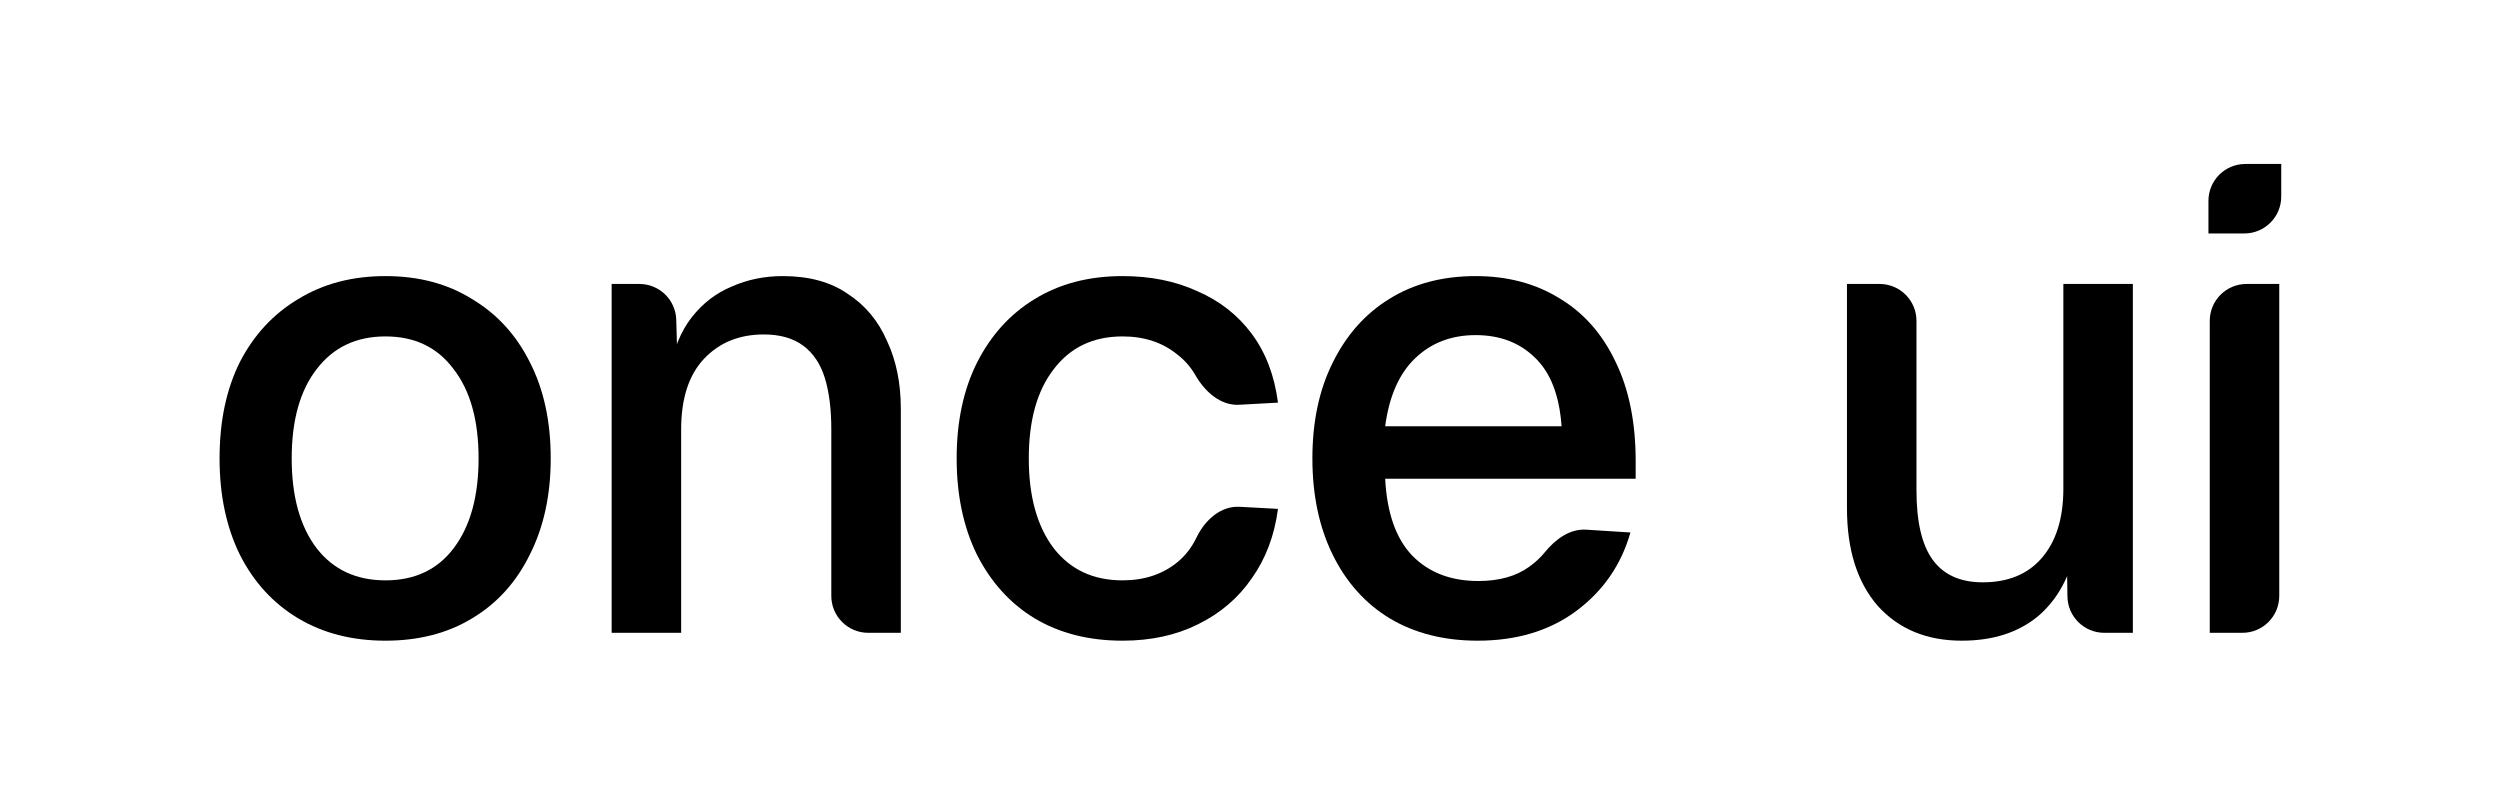
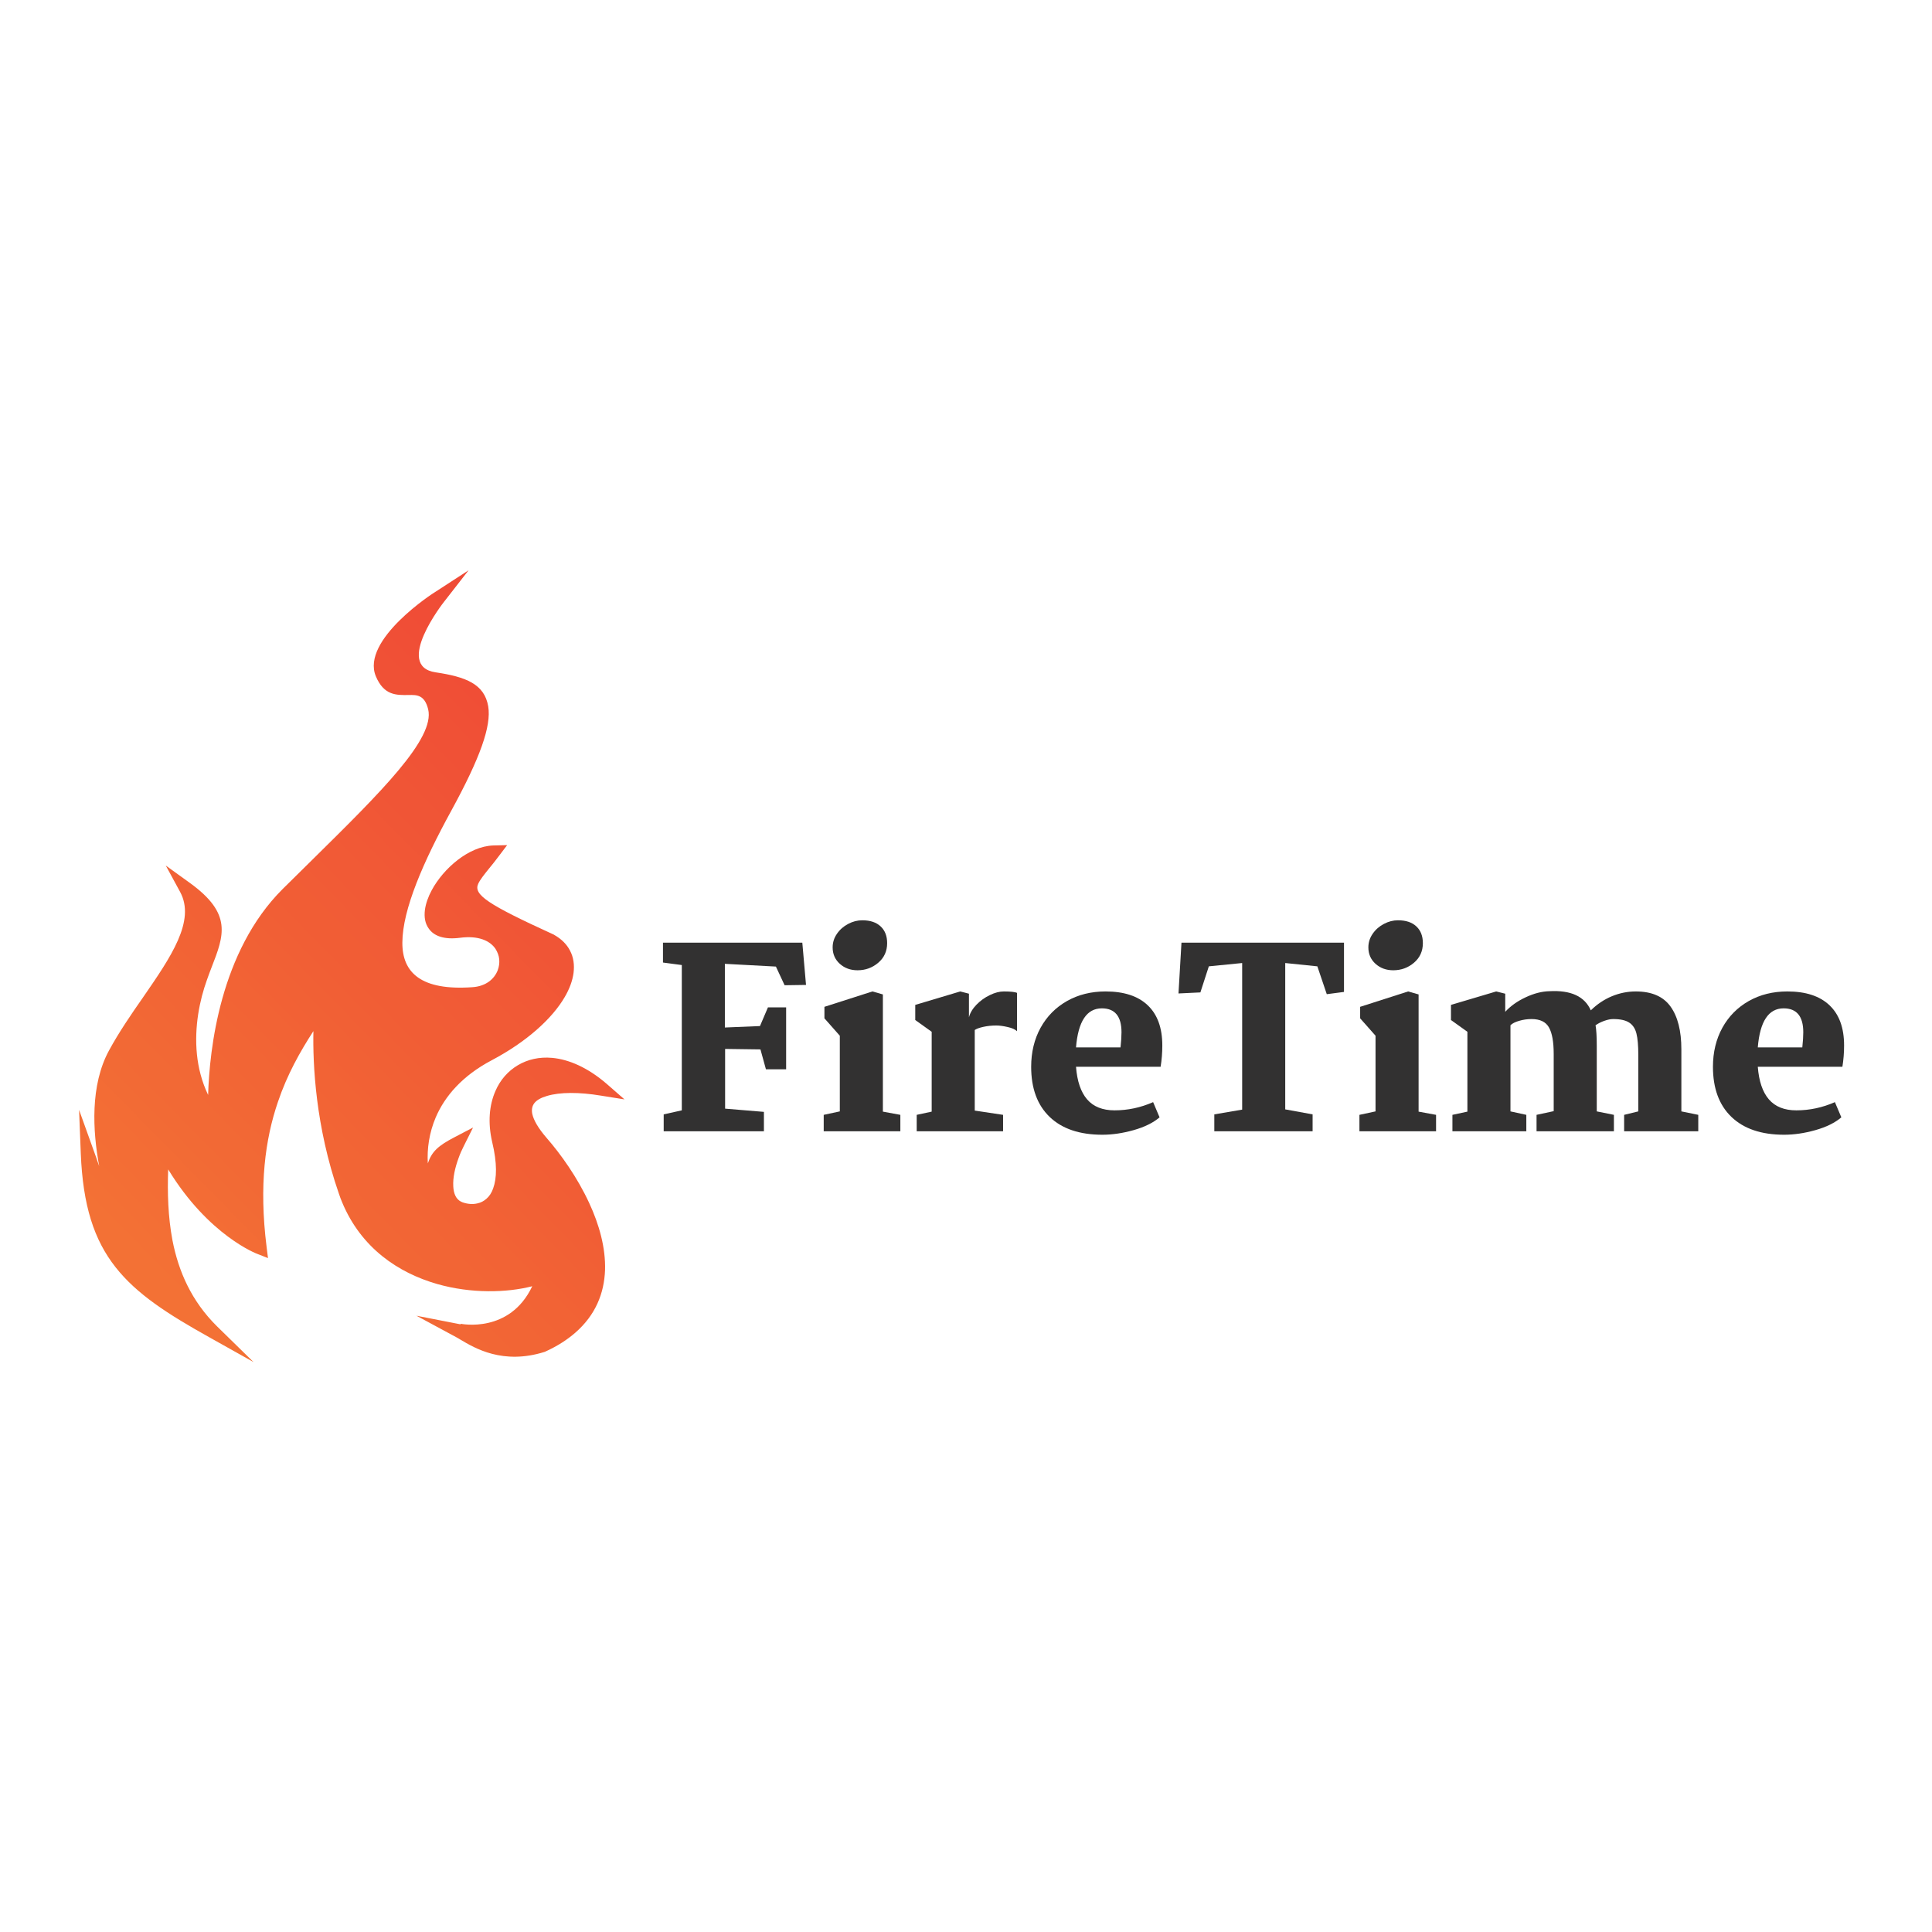
- <svg xmlns="http://www.w3.org/2000/svg" width="1830" height="589" viewBox="0 0 1830 589" fill="none">
-   <path d="M1617.54 463.22V234.86C1617.54 219.948 1629.62 207.86 1644.54 207.86H1668.42V436.22C1668.42 451.131 1656.33 463.22 1641.42 463.22H1617.54ZM1616.58 170.9V147.02C1616.58 132.108 1628.66 120.02 1643.58 120.02H1669.86V143.9C1669.86 158.811 1657.77 170.9 1642.86 170.9H1616.58Z" fill="black" />
-   <path d="M1435.98 468.979C1410.38 468.979 1389.9 460.499 1374.54 443.539C1359.5 426.259 1351.98 402.419 1351.98 372.019V207.859H1375.86C1390.77 207.859 1402.86 219.948 1402.86 234.859V359.059C1402.86 382.099 1406.86 399.059 1414.86 409.939C1422.86 420.819 1435.02 426.259 1451.34 426.259C1469.9 426.259 1484.3 420.339 1494.54 408.499C1505.1 396.339 1510.38 379.379 1510.38 357.619V207.859H1561.26V463.219H1540.35C1525.59 463.219 1513.57 451.367 1513.36 436.608L1512.78 396.499L1519.98 399.379C1515.5 421.779 1506.06 439.059 1491.66 451.219C1477.26 463.059 1458.7 468.979 1435.98 468.979Z" fill="black" />
-   <path d="M1081.63 468.98C1056.99 468.98 1035.55 463.54 1017.31 452.66C999.394 441.78 985.474 426.26 975.554 406.1C965.634 385.94 960.674 362.42 960.674 335.54C960.674 308.66 965.634 285.3 975.554 265.46C985.474 245.3 999.234 229.78 1016.83 218.9C1034.75 207.7 1055.87 202.1 1080.19 202.1C1103.55 202.1 1124.03 207.54 1141.63 218.42C1159.23 228.98 1172.83 244.34 1182.43 264.5C1192.35 284.66 1197.31 308.98 1197.31 337.46V350.42H1013.95C1015.23 375.38 1021.79 394.1 1033.63 406.58C1045.79 419.06 1061.95 425.3 1082.11 425.3C1097.47 425.3 1109.95 421.78 1119.55 414.74C1123.85 411.687 1127.61 408.184 1130.83 404.23C1138.47 394.849 1149.01 386.95 1161.08 387.718L1193.47 389.78C1186.75 413.46 1173.47 432.66 1153.63 447.38C1134.11 461.78 1110.11 468.98 1081.63 468.98ZM1013.95 312.02H1143.07C1141.47 289.3 1134.91 272.5 1123.39 261.62C1112.19 250.74 1097.79 245.3 1080.19 245.3C1062.27 245.3 1047.39 251.06 1035.55 262.58C1024.03 273.78 1016.83 290.26 1013.95 312.02Z" fill="black" />
-   <path d="M821.715 468.98C797.075 468.98 775.635 463.54 757.395 452.66C739.475 441.78 725.395 426.26 715.155 406.1C705.235 385.94 700.275 362.42 700.275 335.54C700.275 308.66 705.235 285.3 715.155 265.46C725.395 245.3 739.475 229.78 757.395 218.9C775.635 207.7 797.075 202.1 821.715 202.1C842.195 202.1 860.435 205.78 876.435 213.14C892.755 220.18 906.035 230.58 916.275 244.34C926.515 258.1 932.915 274.9 935.475 294.74L907.111 296.287C893.245 297.043 881.896 286.575 874.968 274.54C871.612 268.709 867.301 263.762 862.035 259.7C851.155 250.74 837.715 246.26 821.715 246.26C800.275 246.26 783.475 254.26 771.315 270.26C759.155 285.94 753.075 307.7 753.075 335.54C753.075 363.38 759.155 385.3 771.315 401.3C783.475 416.98 800.275 424.82 821.715 424.82C837.715 424.82 851.155 420.34 862.035 411.38C867.784 406.617 872.394 400.632 875.866 393.424C881.964 380.768 893.469 370.208 907.496 370.973L935.475 372.5C932.915 392.02 926.515 408.98 916.275 423.38C906.355 437.78 893.235 448.98 876.915 456.98C860.915 464.98 842.515 468.98 821.715 468.98Z" fill="black" />
-   <path d="M447.721 463.22V207.86H468.031C482.646 207.86 494.608 219.49 495.02 234.099L496.201 276.02L489.961 272.66C492.841 256.02 498.281 242.58 506.281 232.34C514.281 222.1 524.041 214.58 535.561 209.78C547.081 204.66 559.561 202.1 573.001 202.1C592.201 202.1 608.041 206.42 620.521 215.06C633.321 223.38 642.921 234.9 649.321 249.62C656.041 264.02 659.401 280.5 659.401 299.06V463.22H635.521C620.609 463.22 608.521 451.131 608.521 436.22V314.42C608.521 299.38 606.921 286.74 603.721 276.5C600.521 266.26 595.241 258.42 587.881 252.98C580.521 247.54 570.921 244.82 559.081 244.82C541.161 244.82 526.601 250.74 515.401 262.58C504.201 274.42 498.601 291.7 498.601 314.42V463.22H447.721Z" fill="black" />
-   <path d="M282.163 468.98C257.843 468.98 236.563 463.54 218.323 452.66C200.083 441.78 185.843 426.26 175.603 406.1C165.683 385.94 160.723 362.42 160.723 335.54C160.723 308.34 165.683 284.82 175.603 264.98C185.843 245.14 200.083 229.78 218.323 218.9C236.563 207.7 257.843 202.1 282.163 202.1C306.483 202.1 327.603 207.7 345.523 218.9C363.763 229.78 377.843 245.14 387.763 264.98C398.003 284.82 403.123 308.34 403.123 335.54C403.123 362.42 398.003 385.94 387.763 406.1C377.843 426.26 363.763 441.78 345.523 452.66C327.603 463.54 306.483 468.98 282.163 468.98ZM282.163 424.82C303.603 424.82 320.243 416.98 332.083 401.3C344.243 385.3 350.323 363.38 350.323 335.54C350.323 307.7 344.243 285.94 332.083 270.26C320.243 254.26 303.603 246.26 282.163 246.26C260.723 246.26 243.923 254.26 231.763 270.26C219.603 285.94 213.523 307.7 213.523 335.54C213.523 363.38 219.603 385.3 231.763 401.3C243.923 416.98 260.723 424.82 282.163 424.82Z" fill="black" />
+ <svg xmlns="http://www.w3.org/2000/svg" width="500" zoomAndPan="magnify" viewBox="0 0 375 375" height="500" preserveAspectRatio="xMidYMid meet" version="1.0" style="background: none;">
+   <defs>
+     <g />
+     <clipPath id="ac7a10a53e">
+       <rect x="0" width="235" y="0" height="83" />
+     </clipPath>
+     <clipPath id="7998a1dffe">
+       <path d="M 15 110.66 L 121.922 110.66 L 121.922 264.41 L 15 264.41 Z M 15 110.66 " clip-rule="nonzero" />
+     </clipPath>
+     <clipPath id="aba0478cc1">
+       <path d="M 89.449 256.949 C 89.484 256.949 98.934 258.914 103.309 249.656 C 98.402 250.922 91.488 251.121 84.844 249.223 C 77.328 247.059 70.113 242.262 66.41 233.371 C 66.207 232.871 65.973 232.305 65.773 231.672 C 61.23 218.586 60.699 206.566 60.832 200.137 C 58.262 204.102 55.754 208.531 53.953 213.859 C 51.48 221.086 50.246 230.043 51.746 242.031 L 52.016 244.195 L 49.977 243.395 C 49.945 243.395 40.492 239.867 32.645 226.977 C 32.48 231.508 32.613 236.203 33.48 240.766 C 34.648 246.758 37.152 252.555 42.164 257.48 L 49.211 264.375 L 40.594 259.547 C 32.547 255.051 26.566 251.223 22.426 245.961 C 18.254 240.664 16.082 234.004 15.68 223.883 L 15.348 215.422 L 18.219 223.414 C 18.719 224.812 18.82 225.047 18.887 225.312 L 19.254 226.344 C 17.984 219.52 17.484 210.66 21.156 203.902 C 23.094 200.336 25.465 196.875 27.77 193.578 C 33.148 185.785 38.023 178.727 34.949 173.098 L 32.18 168.004 L 36.887 171.398 C 45.102 177.359 43.5 181.523 41.062 187.781 C 40.793 188.484 40.492 189.25 40.16 190.215 C 38.758 194.109 37.688 199.273 38.223 204.633 C 38.488 207.266 39.156 209.93 40.395 212.527 C 40.66 203.699 42.699 184.688 54.855 172.566 C 56.488 170.934 58.695 168.77 60.863 166.637 C 73.855 153.816 84.477 143.359 83.105 137.664 C 82.406 134.836 80.867 134.867 79.301 134.902 C 76.93 134.934 74.523 135 72.953 131.273 C 69.98 124.145 84.375 114.922 84.441 114.922 L 90.953 110.691 L 86.18 116.82 C 86.145 116.852 76.359 129.309 84.574 130.504 C 90.418 131.371 94.027 132.77 94.762 137.098 C 95.395 140.93 93.223 147.055 87.582 157.379 C 82.172 167.27 78.129 176.496 78.098 182.953 C 78.062 188.816 81.77 192.312 91.688 191.613 C 94.293 191.445 95.93 190.047 96.598 188.348 C 96.863 187.648 96.965 186.918 96.898 186.184 C 96.832 185.484 96.562 184.785 96.164 184.152 C 95.094 182.59 92.855 181.555 89.285 182.023 C 86.211 182.422 84.242 181.688 83.238 180.258 C 82.504 179.258 82.305 178.027 82.473 176.629 C 82.637 175.395 83.105 174.062 83.809 172.766 C 86.078 168.57 90.953 164.273 95.73 164.105 L 98.434 164.039 L 96.797 166.203 C 96.195 167.035 95.527 167.836 94.961 168.535 C 93.992 169.734 93.191 170.734 92.824 171.531 C 91.855 173.629 94.527 175.496 107.52 181.422 L 107.617 181.488 C 109.02 182.289 110.023 183.32 110.625 184.488 C 111.324 185.785 111.523 187.285 111.324 188.848 C 111.125 190.348 110.555 191.914 109.621 193.512 C 107.184 197.707 102.242 202.203 95.43 205.801 C 89.75 208.797 86.344 212.758 84.574 216.887 C 83.305 219.887 82.871 222.949 83.039 225.812 C 83.809 223.516 85.043 222.383 88.25 220.719 L 91.82 218.852 L 90.02 222.449 C 89.652 223.184 89.285 223.98 88.984 224.848 C 88.316 226.68 87.883 228.609 87.98 230.273 C 88.047 231.641 88.484 232.738 89.484 233.238 C 89.617 233.305 89.719 233.34 89.785 233.371 C 90.719 233.703 91.754 233.805 92.691 233.57 C 93.324 233.438 93.891 233.141 94.426 232.672 C 94.961 232.207 95.43 231.539 95.73 230.641 C 96.43 228.711 96.531 225.812 95.527 221.648 C 94.66 217.887 94.961 214.492 96.164 211.762 C 97.098 209.594 98.602 207.898 100.504 206.766 C 102.41 205.633 104.68 205.102 107.184 205.332 C 110.422 205.633 114.062 207.199 117.738 210.359 L 121.211 213.391 L 116.633 212.66 C 112.426 211.961 108.688 211.961 106.148 212.727 C 105.012 213.059 104.18 213.523 103.711 214.125 C 103.309 214.656 103.145 215.324 103.309 216.188 C 103.578 217.422 104.445 218.953 106.082 220.852 C 108.82 223.98 112.059 228.512 114.363 233.504 C 116.301 237.668 117.57 242.195 117.438 246.527 C 117.27 250.988 115.633 255.219 111.66 258.68 C 110.09 260.047 108.188 261.277 105.848 262.344 L 105.68 262.41 C 97.598 264.941 92.156 261.68 89.352 260.012 C 89.016 259.812 88.75 259.645 88.484 259.512 L 80.836 255.383 L 89.383 257.051 Z M 89.449 256.949 " clip-rule="nonzero" />
+     </clipPath>
+     <linearGradient x1="36.347" gradientTransform="matrix(3.339508, 0, 0, 3.330084, 15.31385, 110.6584)" y1="4.739" x2="-2.892" gradientUnits="userSpaceOnUse" y2="43.211" id="b6ec177a72">
+       <stop stop-opacity="1" stop-color="rgb(93.622%, 26.765%, 21.313%)" offset="0" />
+       <stop stop-opacity="1" stop-color="rgb(93.636%, 26.923%, 21.307%)" offset="0.016" />
+       <stop stop-opacity="1" stop-color="rgb(93.666%, 27.235%, 21.295%)" offset="0.031" />
+       <stop stop-opacity="1" stop-color="rgb(93.695%, 27.55%, 21.284%)" offset="0.047" />
+       <stop stop-opacity="1" stop-color="rgb(93.726%, 27.863%, 21.274%)" offset="0.062" />
+       <stop stop-opacity="1" stop-color="rgb(93.756%, 28.175%, 21.262%)" offset="0.078" />
+       <stop stop-opacity="1" stop-color="rgb(93.785%, 28.49%, 21.251%)" offset="0.094" />
+       <stop stop-opacity="1" stop-color="rgb(93.816%, 28.802%, 21.239%)" offset="0.109" />
+       <stop stop-opacity="1" stop-color="rgb(93.845%, 29.115%, 21.228%)" offset="0.125" />
+       <stop stop-opacity="1" stop-color="rgb(93.875%, 29.43%, 21.217%)" offset="0.141" />
+       <stop stop-opacity="1" stop-color="rgb(93.906%, 29.742%, 21.205%)" offset="0.156" />
+       <stop stop-opacity="1" stop-color="rgb(93.935%, 30.055%, 21.194%)" offset="0.172" />
+       <stop stop-opacity="1" stop-color="rgb(93.965%, 30.37%, 21.184%)" offset="0.188" />
+       <stop stop-opacity="1" stop-color="rgb(93.994%, 30.682%, 21.172%)" offset="0.203" />
+       <stop stop-opacity="1" stop-color="rgb(94.025%, 30.995%, 21.161%)" offset="0.219" />
+       <stop stop-opacity="1" stop-color="rgb(94.054%, 31.31%, 21.15%)" offset="0.234" />
+       <stop stop-opacity="1" stop-color="rgb(94.084%, 31.622%, 21.138%)" offset="0.25" />
+       <stop stop-opacity="1" stop-color="rgb(94.115%, 31.937%, 21.127%)" offset="0.266" />
+       <stop stop-opacity="1" stop-color="rgb(94.144%, 32.249%, 21.117%)" offset="0.281" />
+       <stop stop-opacity="1" stop-color="rgb(94.174%, 32.562%, 21.104%)" offset="0.297" />
+       <stop stop-opacity="1" stop-color="rgb(94.203%, 32.877%, 21.094%)" offset="0.312" />
+       <stop stop-opacity="1" stop-color="rgb(94.234%, 33.189%, 21.082%)" offset="0.328" />
+       <stop stop-opacity="1" stop-color="rgb(94.263%, 33.502%, 21.071%)" offset="0.344" />
+       <stop stop-opacity="1" stop-color="rgb(94.293%, 33.817%, 21.06%)" offset="0.359" />
+       <stop stop-opacity="1" stop-color="rgb(94.324%, 34.129%, 21.048%)" offset="0.375" />
+       <stop stop-opacity="1" stop-color="rgb(94.353%, 34.442%, 21.037%)" offset="0.391" />
+       <stop stop-opacity="1" stop-color="rgb(94.383%, 34.756%, 21.027%)" offset="0.406" />
+       <stop stop-opacity="1" stop-color="rgb(94.412%, 35.069%, 21.014%)" offset="0.412" />
+       <stop stop-opacity="1" stop-color="rgb(94.427%, 35.226%, 21.01%)" offset="0.422" />
+       <stop stop-opacity="1" stop-color="rgb(94.443%, 35.382%, 21.004%)" offset="0.438" />
+       <stop stop-opacity="1" stop-color="rgb(94.472%, 35.696%, 20.993%)" offset="0.453" />
+       <stop stop-opacity="1" stop-color="rgb(94.502%, 36.009%, 20.981%)" offset="0.469" />
+       <stop stop-opacity="1" stop-color="rgb(94.533%, 36.324%, 20.97%)" offset="0.484" />
+       <stop stop-opacity="1" stop-color="rgb(94.562%, 36.636%, 20.959%)" offset="0.5" />
+       <stop stop-opacity="1" stop-color="rgb(94.592%, 36.949%, 20.947%)" offset="0.516" />
+       <stop stop-opacity="1" stop-color="rgb(94.621%, 37.263%, 20.937%)" offset="0.531" />
+       <stop stop-opacity="1" stop-color="rgb(94.652%, 37.576%, 20.924%)" offset="0.547" />
+       <stop stop-opacity="1" stop-color="rgb(94.681%, 37.889%, 20.914%)" offset="0.562" />
+       <stop stop-opacity="1" stop-color="rgb(94.711%, 38.203%, 20.903%)" offset="0.578" />
+       <stop stop-opacity="1" stop-color="rgb(94.742%, 38.516%, 20.891%)" offset="0.588" />
+       <stop stop-opacity="1" stop-color="rgb(94.757%, 38.673%, 20.886%)" offset="0.594" />
+       <stop stop-opacity="1" stop-color="rgb(94.771%, 38.829%, 20.88%)" offset="0.609" />
+       <stop stop-opacity="1" stop-color="rgb(94.801%, 39.143%, 20.869%)" offset="0.625" />
+       <stop stop-opacity="1" stop-color="rgb(94.83%, 39.456%, 20.857%)" offset="0.641" />
+       <stop stop-opacity="1" stop-color="rgb(94.861%, 39.769%, 20.847%)" offset="0.656" />
+       <stop stop-opacity="1" stop-color="rgb(94.891%, 40.083%, 20.836%)" offset="0.672" />
+       <stop stop-opacity="1" stop-color="rgb(94.92%, 40.396%, 20.824%)" offset="0.688" />
+       <stop stop-opacity="1" stop-color="rgb(94.951%, 40.71%, 20.813%)" offset="0.703" />
+       <stop stop-opacity="1" stop-color="rgb(94.98%, 41.023%, 20.802%)" offset="0.719" />
+       <stop stop-opacity="1" stop-color="rgb(95.01%, 41.336%, 20.79%)" offset="0.734" />
+       <stop stop-opacity="1" stop-color="rgb(95.039%, 41.65%, 20.779%)" offset="0.75" />
+       <stop stop-opacity="1" stop-color="rgb(95.07%, 41.963%, 20.767%)" offset="0.766" />
+       <stop stop-opacity="1" stop-color="rgb(95.1%, 42.276%, 20.757%)" offset="0.781" />
+       <stop stop-opacity="1" stop-color="rgb(95.129%, 42.59%, 20.746%)" offset="0.797" />
+       <stop stop-opacity="1" stop-color="rgb(95.16%, 42.903%, 20.734%)" offset="0.812" />
+       <stop stop-opacity="1" stop-color="rgb(95.189%, 43.216%, 20.723%)" offset="0.828" />
+       <stop stop-opacity="1" stop-color="rgb(95.219%, 43.53%, 20.712%)" offset="0.844" />
+       <stop stop-opacity="1" stop-color="rgb(95.248%, 43.843%, 20.7%)" offset="0.859" />
+       <stop stop-opacity="1" stop-color="rgb(95.279%, 44.157%, 20.689%)" offset="0.875" />
+       <stop stop-opacity="1" stop-color="rgb(95.309%, 44.47%, 20.679%)" offset="0.891" />
+       <stop stop-opacity="1" stop-color="rgb(95.338%, 44.783%, 20.667%)" offset="0.906" />
+       <stop stop-opacity="1" stop-color="rgb(95.369%, 45.097%, 20.656%)" offset="0.922" />
+       <stop stop-opacity="1" stop-color="rgb(95.398%, 45.41%, 20.645%)" offset="0.938" />
+       <stop stop-opacity="1" stop-color="rgb(95.428%, 45.723%, 20.633%)" offset="0.953" />
+       <stop stop-opacity="1" stop-color="rgb(95.457%, 46.037%, 20.622%)" offset="0.969" />
+       <stop stop-opacity="1" stop-color="rgb(95.488%, 46.35%, 20.61%)" offset="0.984" />
+       <stop stop-opacity="1" stop-color="rgb(95.518%, 46.663%, 20.599%)" offset="1" />
+     </linearGradient>
+   </defs>
+   <g transform="matrix(1, 0, 0, 1, 126, 165)">
+     <g clip-path="url(#ac7a10a53e)">
+       <g fill="#323131" fill-opacity="1">
+         <g transform="translate(0.791348, 54.57959)">
+           <g>
+             <path d="M 5.547 -4.062 L 5.547 -32.266 L 1.891 -32.75 L 1.891 -36.609 L 28.938 -36.609 L 29.656 -28.406 L 25.5 -28.344 L 23.812 -31.969 L 13.906 -32.5 L 13.906 -20.141 L 20.719 -20.422 L 22.266 -24.047 L 25.797 -24.047 L 25.797 -12.031 L 21.875 -12.031 L 20.812 -15.891 L 13.953 -15.984 L 13.953 -4.391 L 21.484 -3.766 L 21.484 0 L 2.031 0 L 2.031 -3.281 Z M 5.547 -4.062 " />
+           </g>
+         </g>
+       </g>
+       <g fill="#323131" fill-opacity="1">
+         <g transform="translate(31.99103, 54.57959)">
+           <g>
+             <path d="M 9.375 -40.953 C 10.914 -40.953 12.102 -40.555 12.938 -39.766 C 13.781 -38.984 14.203 -37.898 14.203 -36.516 C 14.203 -34.961 13.629 -33.695 12.484 -32.719 C 11.336 -31.738 9.992 -31.25 8.453 -31.25 C 7.098 -31.25 5.953 -31.664 5.016 -32.5 C 4.086 -33.344 3.625 -34.406 3.625 -35.688 C 3.625 -36.656 3.906 -37.539 4.469 -38.344 C 5.031 -39.156 5.754 -39.789 6.641 -40.25 C 7.523 -40.719 8.438 -40.953 9.375 -40.953 Z M 13.375 -26.562 L 13.375 -3.812 L 16.766 -3.188 L 16.766 0 L 1.891 0 L 1.891 -3.188 L 5.016 -3.859 L 5.016 -18.547 L 2.031 -21.922 L 2.031 -24.156 L 11.344 -27.141 Z M 13.375 -26.562 " />
+           </g>
+         </g>
+       </g>
+       <g fill="#323131" fill-opacity="1">
+         <g transform="translate(49.61934, 54.57959)">
+           <g>
+             <path d="M 5.219 -3.812 L 5.219 -19.312 L 2.031 -21.594 L 2.031 -24.531 L 10.766 -27.141 L 12.453 -26.703 L 12.453 -22.125 C 12.68 -22.988 13.172 -23.805 13.922 -24.578 C 14.68 -25.359 15.547 -25.977 16.516 -26.438 C 17.484 -26.906 18.383 -27.141 19.219 -27.141 C 20.539 -27.141 21.395 -27.047 21.781 -26.859 L 21.781 -19.422 C 21.426 -19.773 20.82 -20.047 19.969 -20.234 C 19.113 -20.43 18.379 -20.531 17.766 -20.531 C 16.867 -20.531 16.023 -20.441 15.234 -20.266 C 14.441 -20.086 13.891 -19.883 13.578 -19.656 L 13.578 -4.016 L 19.078 -3.188 L 19.078 0 L 2.312 0 L 2.312 -3.188 Z M 5.219 -3.812 " />
+           </g>
+         </g>
+       </g>
+       <g fill="#323131" fill-opacity="1">
+         <g transform="translate(72.41539, 54.57959)">
+           <g>
+             <path d="M 16.172 -27.141 C 19.754 -27.141 22.484 -26.242 24.359 -24.453 C 26.242 -22.672 27.188 -20.07 27.188 -16.656 C 27.188 -15.238 27.078 -13.859 26.859 -12.516 L 10.438 -12.516 C 10.656 -9.711 11.375 -7.602 12.594 -6.188 C 13.82 -4.77 15.598 -4.062 17.922 -4.062 C 20.492 -4.062 22.988 -4.594 25.406 -5.656 L 26.656 -2.703 C 25.406 -1.641 23.723 -0.812 21.609 -0.219 C 19.504 0.375 17.484 0.672 15.547 0.672 C 11.141 0.672 7.734 -0.477 5.328 -2.781 C 2.93 -5.082 1.734 -8.328 1.734 -12.516 C 1.734 -15.348 2.344 -17.875 3.562 -20.094 C 4.789 -22.312 6.5 -24.039 8.688 -25.281 C 10.883 -26.52 13.379 -27.141 16.172 -27.141 Z M 15.453 -23.859 C 12.523 -23.859 10.852 -21.332 10.438 -16.281 L 19.078 -16.281 C 19.203 -17.438 19.266 -18.414 19.266 -19.219 C 19.266 -22.312 17.992 -23.859 15.453 -23.859 Z M 15.453 -23.859 " />
+           </g>
+         </g>
+       </g>
+       <g fill="#323131" fill-opacity="1">
+         <g transform="translate(101.6349, 54.57959)">
+           <g>
+             <path d="M 13.469 -4.203 L 13.469 -32.656 L 7 -32.016 L 5.359 -26.953 L 1.109 -26.75 L 1.688 -36.609 L 33.234 -36.609 L 33.234 -27.047 L 29.891 -26.609 L 28.062 -32.016 L 21.828 -32.656 L 21.828 -4.25 L 27.141 -3.281 L 27.141 0 L 8.062 0 L 8.062 -3.281 Z M 13.469 -4.203 " />
+           </g>
+         </g>
+       </g>
+       <g fill="#323131" fill-opacity="1">
+         <g transform="translate(135.9739, 54.57959)">
+           <g>
+             <path d="M 9.375 -40.953 C 10.914 -40.953 12.102 -40.555 12.938 -39.766 C 13.781 -38.984 14.203 -37.898 14.203 -36.516 C 14.203 -34.961 13.629 -33.695 12.484 -32.719 C 11.336 -31.738 9.992 -31.25 8.453 -31.25 C 7.098 -31.25 5.953 -31.664 5.016 -32.5 C 4.086 -33.344 3.625 -34.406 3.625 -35.688 C 3.625 -36.656 3.906 -37.539 4.469 -38.344 C 5.031 -39.156 5.754 -39.789 6.641 -40.25 C 7.523 -40.719 8.438 -40.953 9.375 -40.953 Z M 13.375 -26.562 L 13.375 -3.812 L 16.766 -3.188 L 16.766 0 L 1.891 0 L 1.891 -3.188 L 5.016 -3.859 L 5.016 -18.547 L 2.031 -21.922 L 2.031 -24.156 L 11.344 -27.141 Z M 13.375 -26.562 " />
+           </g>
+         </g>
+       </g>
+       <g fill="#323131" fill-opacity="1">
+         <g transform="translate(153.6022, 54.57959)">
+           <g>
+             <path d="M 5.219 -3.812 L 5.219 -19.312 L 2.031 -21.594 L 2.031 -24.531 L 10.812 -27.141 L 12.562 -26.703 L 12.562 -23.188 C 13.594 -24.312 14.91 -25.25 16.516 -26 C 18.129 -26.758 19.676 -27.156 21.156 -27.188 C 25.312 -27.414 27.984 -26.176 29.172 -23.469 C 30.391 -24.664 31.75 -25.578 33.25 -26.203 C 34.75 -26.828 36.301 -27.141 37.906 -27.141 C 41 -27.141 43.242 -26.164 44.641 -24.219 C 46.047 -22.27 46.75 -19.492 46.75 -15.891 L 46.75 -3.859 L 50.031 -3.188 L 50.031 0 L 35.641 0 L 35.641 -3.188 L 38.391 -3.859 L 38.391 -14.828 C 38.391 -16.629 38.27 -18.008 38.031 -18.969 C 37.789 -19.938 37.32 -20.645 36.625 -21.094 C 35.938 -21.551 34.898 -21.781 33.516 -21.781 C 33.004 -21.781 32.43 -21.664 31.797 -21.438 C 31.172 -21.219 30.602 -20.93 30.094 -20.578 C 30.25 -19.703 30.328 -18.379 30.328 -16.609 L 30.328 -3.859 L 33.656 -3.188 L 33.656 0 L 18.641 0 L 18.641 -3.188 L 21.969 -3.906 L 21.969 -15.016 C 21.969 -17.367 21.66 -19.082 21.047 -20.156 C 20.441 -21.238 19.316 -21.781 17.672 -21.781 C 16.836 -21.781 16.035 -21.664 15.266 -21.438 C 14.492 -21.219 13.93 -20.93 13.578 -20.578 L 13.578 -3.859 L 16.656 -3.188 L 16.656 0 L 2.312 0 L 2.312 -3.188 Z M 5.219 -3.812 " />
+           </g>
+         </g>
+       </g>
+       <g fill="#323131" fill-opacity="1">
+         <g transform="translate(204.7484, 54.57959)">
+           <g>
+             <path d="M 16.172 -27.141 C 19.754 -27.141 22.484 -26.242 24.359 -24.453 C 26.242 -22.672 27.188 -20.07 27.188 -16.656 C 27.188 -15.238 27.078 -13.859 26.859 -12.516 L 10.438 -12.516 C 10.656 -9.711 11.375 -7.602 12.594 -6.188 C 13.82 -4.77 15.598 -4.062 17.922 -4.062 C 20.492 -4.062 22.988 -4.594 25.406 -5.656 L 26.656 -2.703 C 25.406 -1.641 23.723 -0.812 21.609 -0.219 C 19.504 0.375 17.484 0.672 15.547 0.672 C 11.141 0.672 7.734 -0.477 5.328 -2.781 C 2.93 -5.082 1.734 -8.328 1.734 -12.516 C 1.734 -15.348 2.344 -17.875 3.562 -20.094 C 4.789 -22.312 6.5 -24.039 8.688 -25.281 C 10.883 -26.52 13.379 -27.141 16.172 -27.141 Z M 15.453 -23.859 C 12.523 -23.859 10.852 -21.332 10.438 -16.281 L 19.078 -16.281 C 19.203 -17.438 19.266 -18.414 19.266 -19.219 C 19.266 -22.312 17.992 -23.859 15.453 -23.859 Z M 15.453 -23.859 " />
+           </g>
+         </g>
+       </g>
+     </g>
+   </g>
+   <g clip-path="url(#7998a1dffe)">
+     <g clip-path="url(#aba0478cc1)">
+       <path fill="url(#b6ec177a72)" d="M 15.348 110.691 L 15.348 264.41 L 121.211 264.41 L 121.211 110.691 Z M 15.348 110.691 " fill-rule="nonzero" />
+     </g>
+   </g>
</svg>
